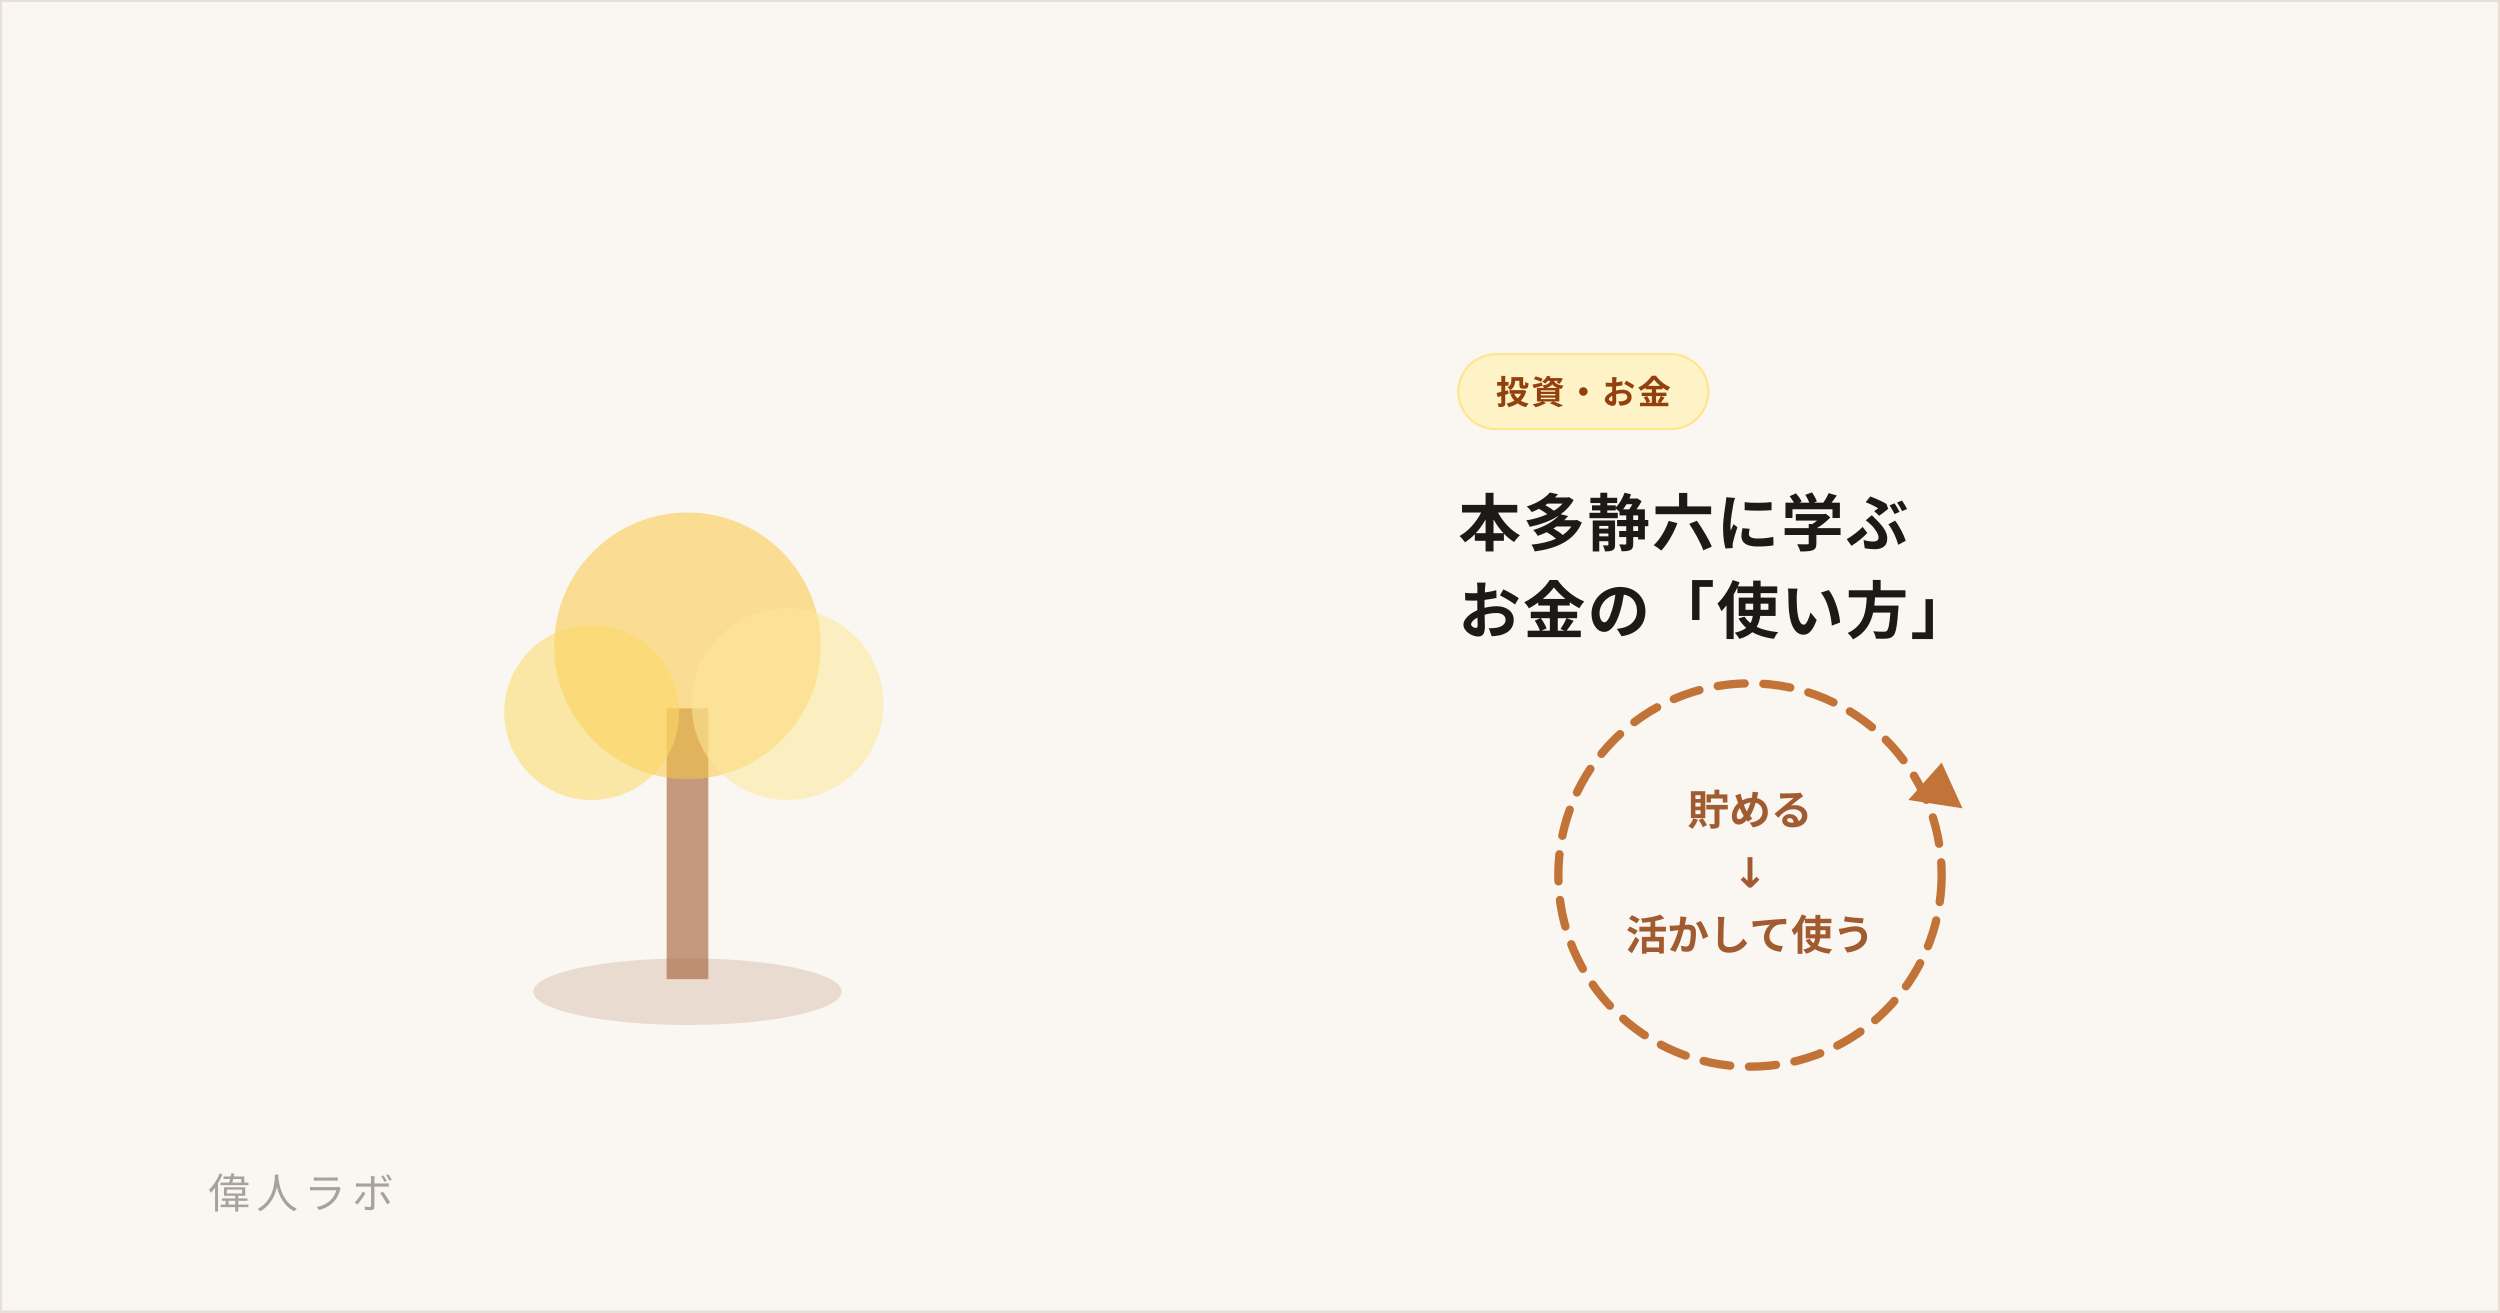
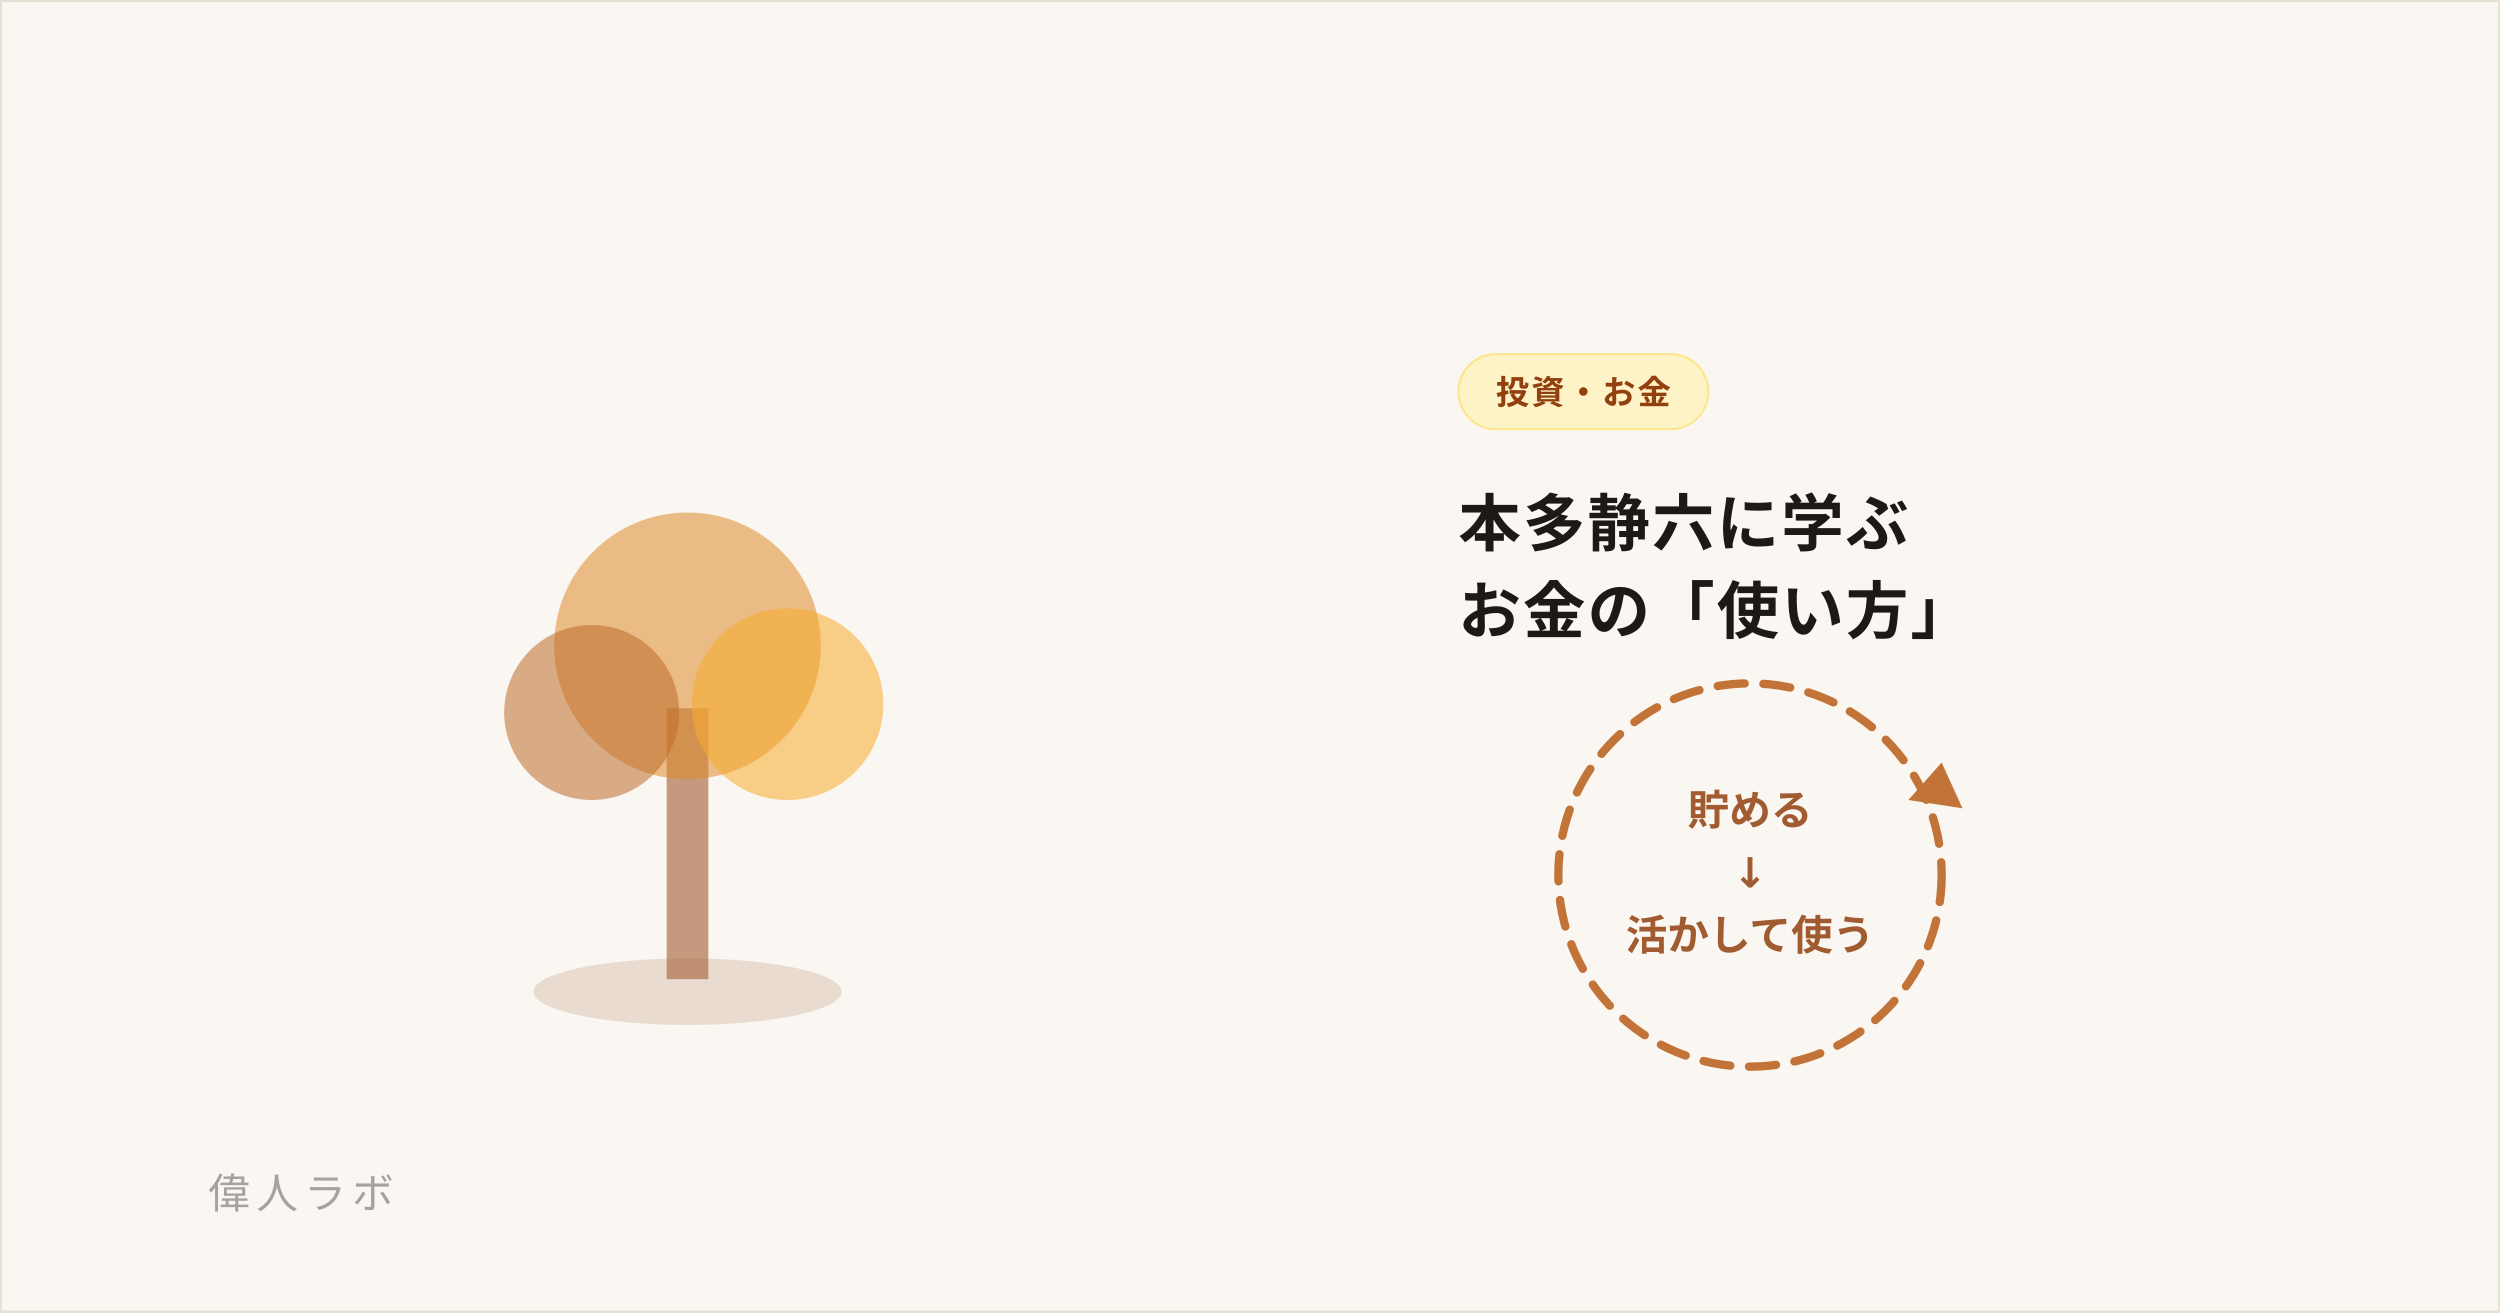
<svg xmlns="http://www.w3.org/2000/svg" width="1200" height="630" viewBox="0 0 1200 630">
  <rect width="1200" height="630" fill="#faf7f2" />
  <rect x="0" y="0" width="1200" height="630" fill="none" stroke="#e8e0d4" stroke-width="2" />
  <g transform="translate(330,470)" opacity="0.85">
    <rect x="-10" y="-130" width="20" height="130" fill="#92400e" opacity="0.6" />
-     <circle cx="0" cy="-160" r="64" fill="#fbbf24" opacity="0.55" />
-     <circle cx="-46" cy="-128" r="42" fill="#fcd34d" opacity="0.55" />
-     <circle cx="48" cy="-132" r="46" fill="#fde68a" opacity="0.55" />
+     <circle cx="0" cy="-160" r="64" fill="#d97706" opacity="0.55" />
+     <circle cx="-46" cy="-128" r="42" fill="#b45309" opacity="0.55" />
+     <circle cx="48" cy="-132" r="46" fill="#f59e0b" opacity="0.55" />
    <ellipse cx="0" cy="6" rx="74" ry="16" fill="#92400e" opacity="0.18" />
  </g>
  <g transform="translate(840,420)" opacity="0.8">
    <circle cx="0" cy="0" r="92" fill="none" stroke="#b45309" stroke-width="4" stroke-dasharray="13 9" stroke-linecap="round" />
    <path d="M 76 -36 L 92 -54 L 102 -32 Z" fill="#b45309" />
  </g>
  <text x="840" y="396" font-family="'Hiragino Sans', sans-serif" font-size="20" font-weight="700" fill="#92400e" text-anchor="middle" opacity="0.85">貯める</text>
  <text x="840" y="426" font-family="'Hiragino Sans', sans-serif" font-size="20" font-weight="700" fill="#92400e" text-anchor="middle" opacity="0.85">↓</text>
  <text x="840" y="456" font-family="'Hiragino Sans', sans-serif" font-size="20" font-weight="700" fill="#92400e" text-anchor="middle" opacity="0.85">活かして使う</text>
  <rect x="700" y="170" width="120" height="36" rx="18" fill="#fef3c7" stroke="#fde68a" />
  <text x="760" y="194" font-family="'Hiragino Sans', sans-serif" font-size="16" font-weight="700" fill="#92400e" text-anchor="middle" letter-spacing="1">投資・お金</text>
  <text x="700" y="262" font-family="'Shippori Mincho', serif" font-size="30" font-weight="700" fill="#1c1917" letter-spacing="1">本多静六に学ぶ</text>
  <text x="700" y="304" font-family="'Shippori Mincho', serif" font-size="30" font-weight="700" fill="#1c1917" letter-spacing="1">お金の「使い方」</text>
  <text x="100" y="580" font-family="'Hiragino Sans', sans-serif" font-size="20" fill="#a8a29e" letter-spacing="3">偉人ラボ</text>
</svg>
